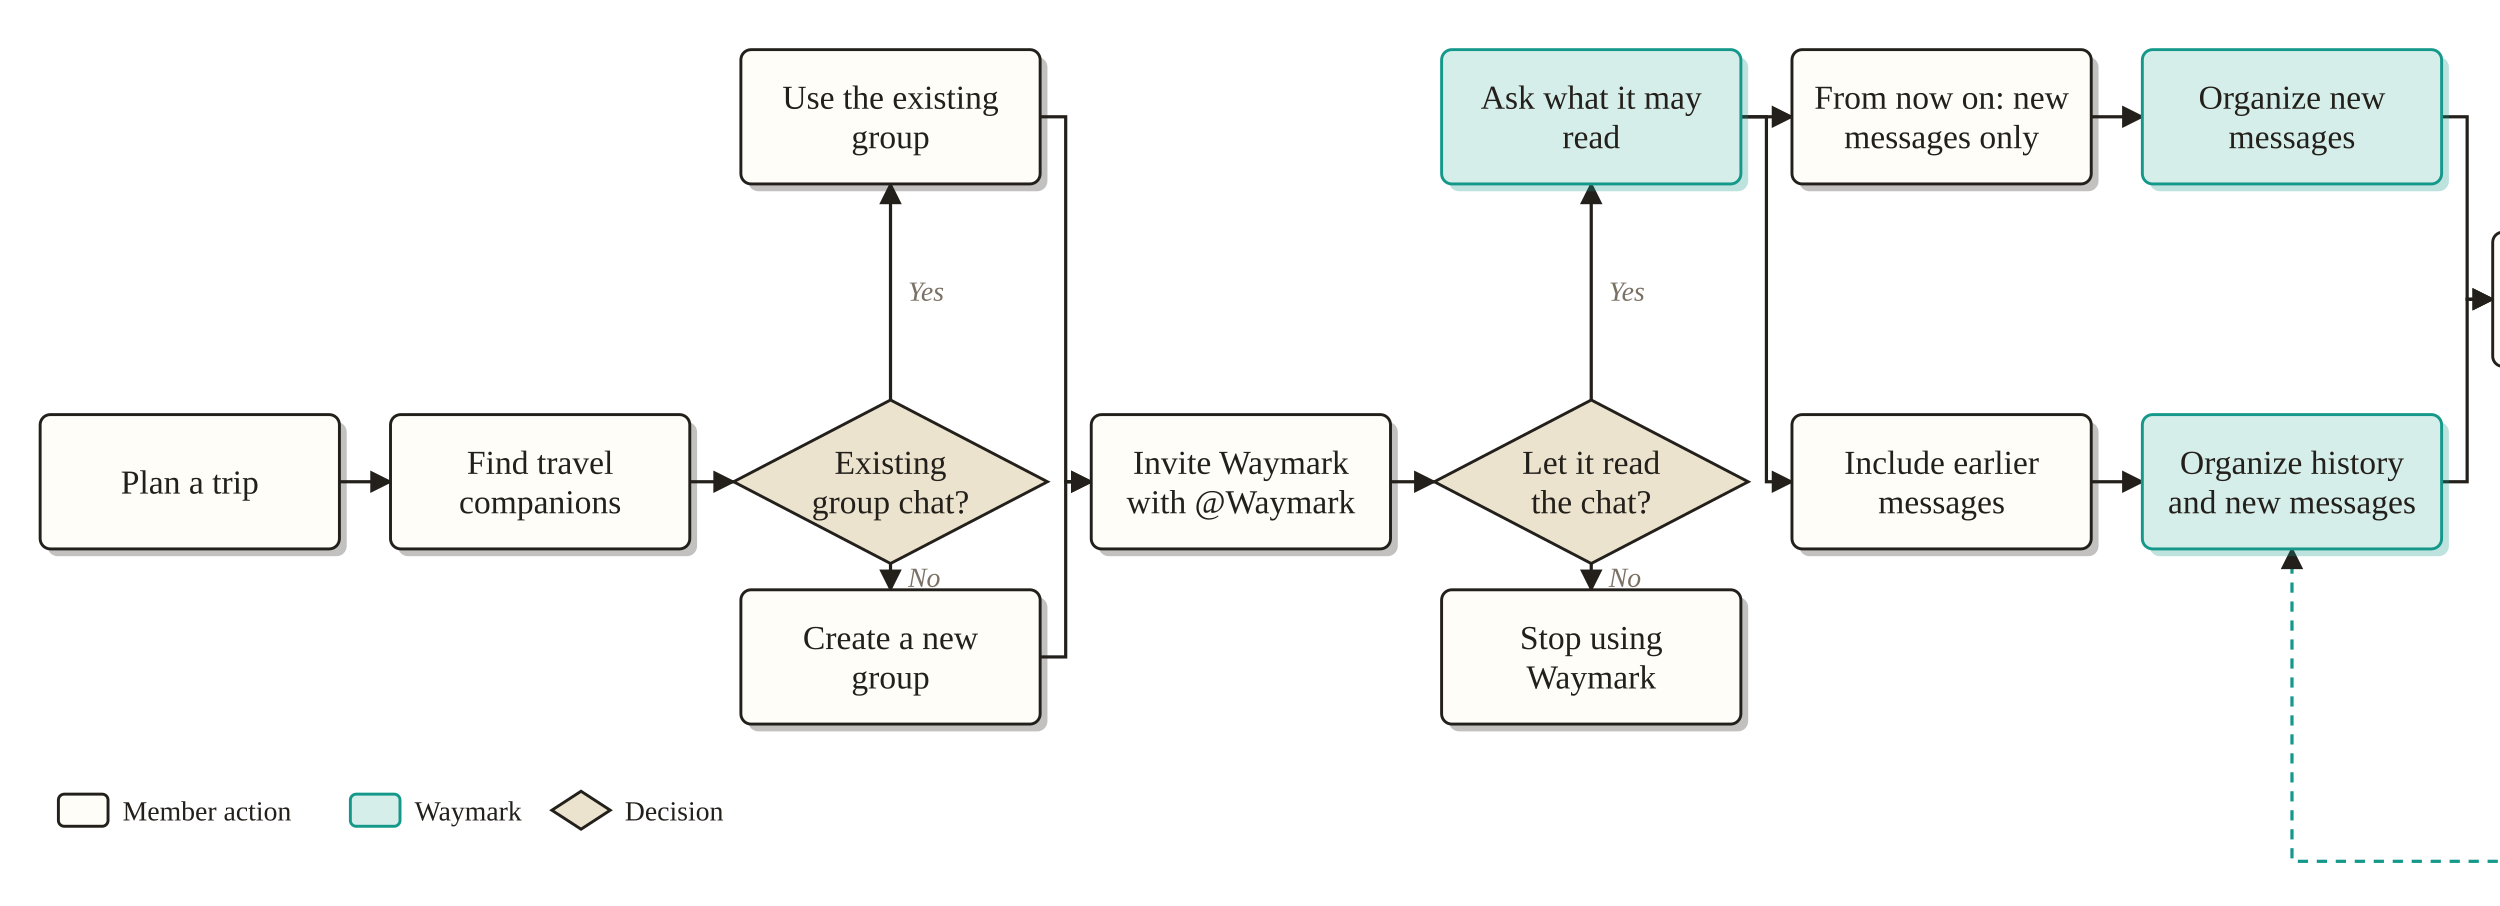
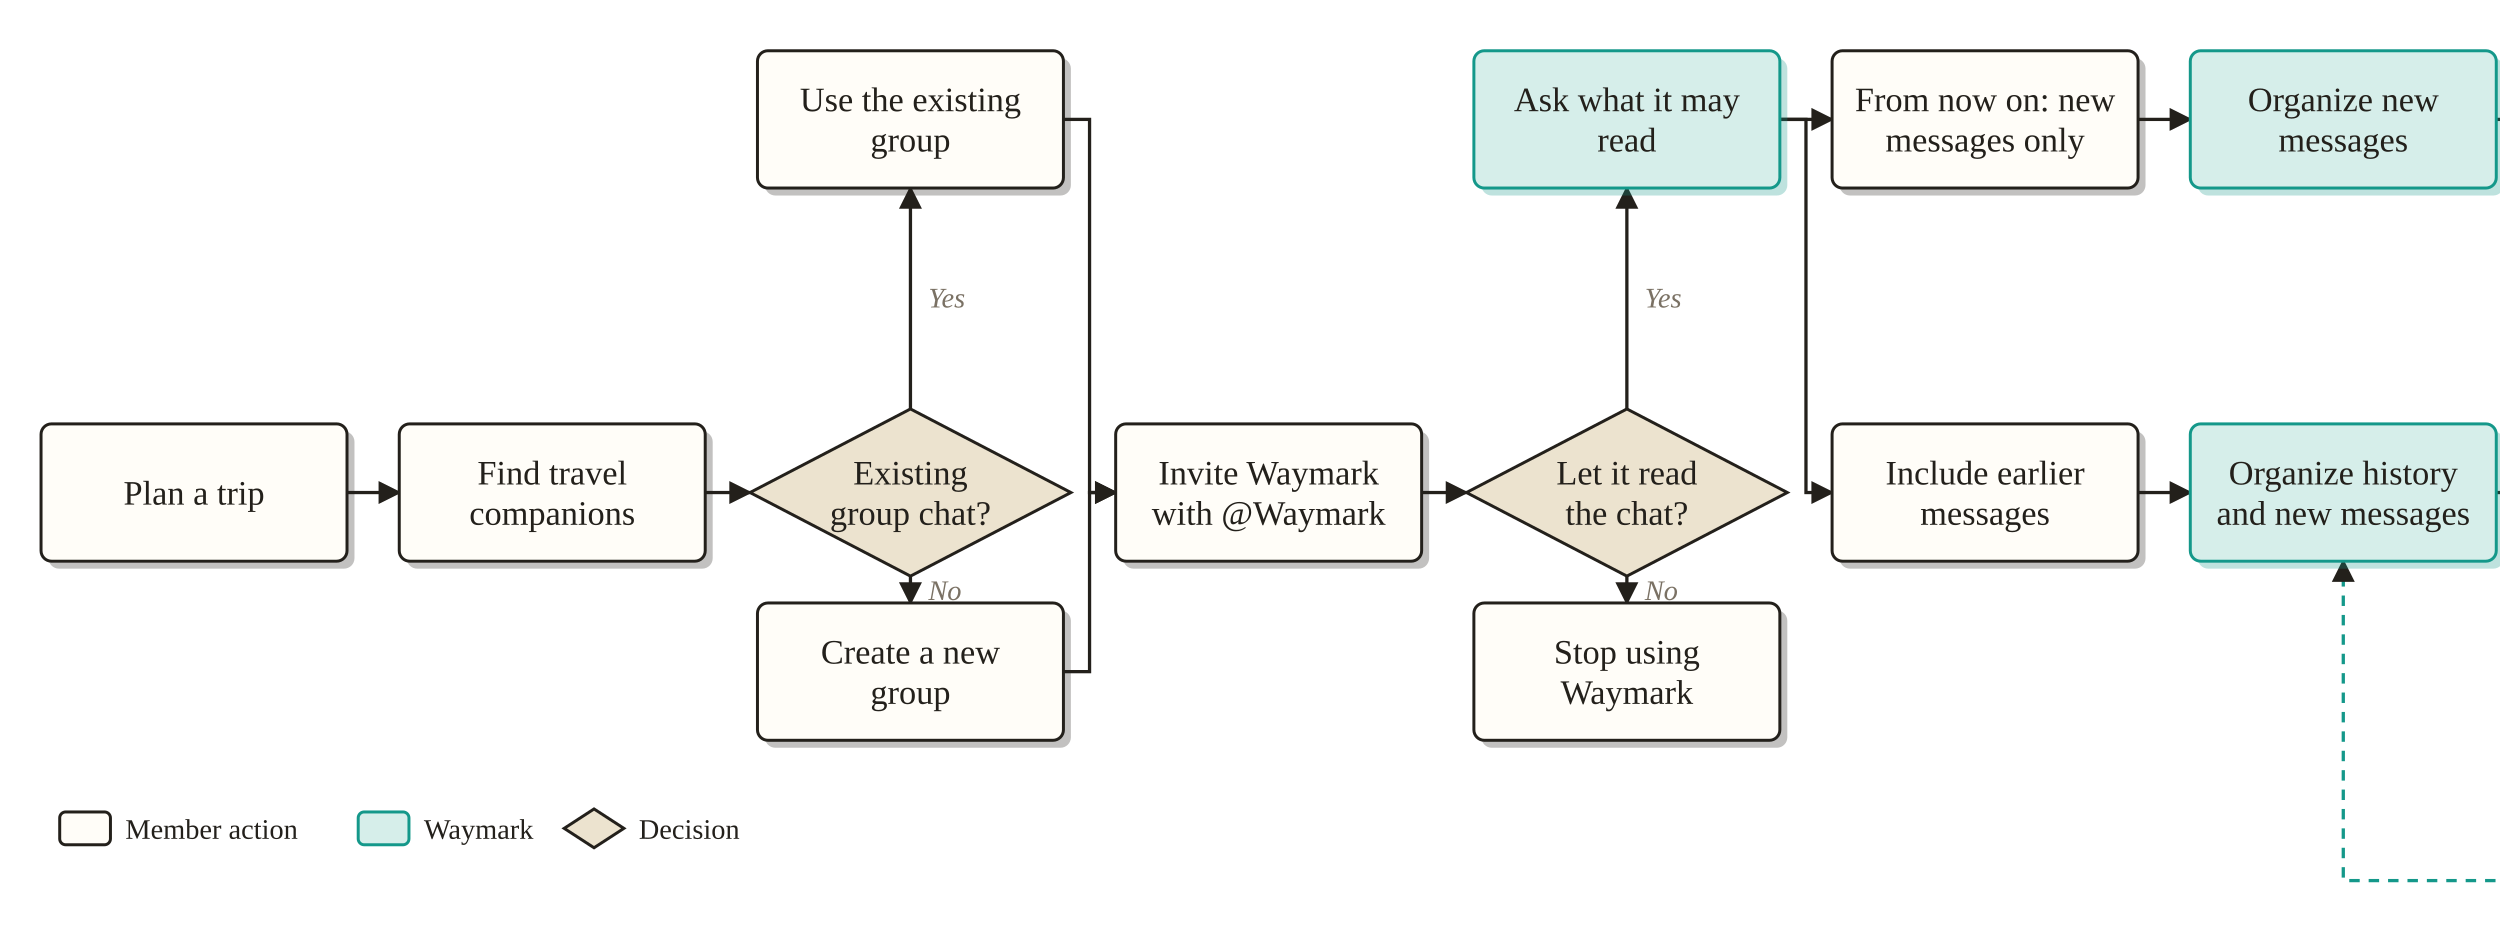
- <svg xmlns="http://www.w3.org/2000/svg" width="1712.5" height="620" viewBox="0 0 1712.5 620">
+ <svg xmlns="http://www.w3.org/2000/svg" width="1675.0" height="620" viewBox="0 0 1675.0 620">
  <defs>
    <marker id="arr" viewBox="0 0 10 10" refX="9" refY="5" markerWidth="7" markerHeight="7" orient="auto-start-reverse">
      <path d="M0,0 L10,5 L0,10 z" fill="#23201b" />
    </marker>
  </defs>
  <path d="M232.5,330.0 L267.5,330.0" fill="none" stroke="#23201b" stroke-width="2.2" marker-end="url(#arr)" />
  <path d="M472.5,330.0 L502.5,330.0" fill="none" stroke="#23201b" stroke-width="2.2" marker-end="url(#arr)" />
  <path d="M610.0,274.0 L610.0,126.0" fill="none" stroke="#23201b" stroke-width="2.2" marker-end="url(#arr)" />
  <text x="622.0" y="206.0" font-family="Newsreader 16pt" font-size="19" fill="#7a7164" text-anchor="start" font-style="italic">Yes</text>
  <path d="M610.0,386.0 L610.0,404.0" fill="none" stroke="#23201b" stroke-width="2.2" marker-end="url(#arr)" />
  <text x="622.0" y="402.0" font-family="Newsreader 16pt" font-size="19" fill="#7a7164" text-anchor="start" font-style="italic">No</text>
  <path d="M712.5,80.0 L730.0,80.0 L730.0,330.0 L747.5,330.0" fill="none" stroke="#23201b" stroke-width="2.2" marker-end="url(#arr)" />
  <path d="M712.5,450.0 L730.0,450.0 L730.0,330.0 L747.5,330.0" fill="none" stroke="#23201b" stroke-width="2.2" marker-end="url(#arr)" />
  <path d="M952.5,330.0 L982.5,330.0" fill="none" stroke="#23201b" stroke-width="2.2" marker-end="url(#arr)" />
  <path d="M1090.0,274.0 L1090.0,126.0" fill="none" stroke="#23201b" stroke-width="2.2" marker-end="url(#arr)" />
  <text x="1102.0" y="206.0" font-family="Newsreader 16pt" font-size="19" fill="#7a7164" text-anchor="start" font-style="italic">Yes</text>
  <path d="M1090.0,386.0 L1090.0,404.0" fill="none" stroke="#23201b" stroke-width="2.2" marker-end="url(#arr)" />
  <text x="1102.0" y="402.0" font-family="Newsreader 16pt" font-size="19" fill="#7a7164" text-anchor="start" font-style="italic">No</text>
  <path d="M1192.5,80.0 L1227.5,80.0" fill="none" stroke="#23201b" stroke-width="2.2" marker-end="url(#arr)" />
  <path d="M1192.5,80.0 L1210.0,80.0 L1210.0,330.0 L1227.5,330.0" fill="none" stroke="#23201b" stroke-width="2.2" marker-end="url(#arr)" />
  <path d="M1432.5,80.0 L1467.5,80.0" fill="none" stroke="#23201b" stroke-width="2.2" marker-end="url(#arr)" />
  <path d="M1432.5,330.0 L1467.5,330.0" fill="none" stroke="#23201b" stroke-width="2.2" marker-end="url(#arr)" />
  <path d="M1672.5,80.0 L1690.0,80.0 L1690.0,205.0 L1707.5,205.0" fill="none" stroke="#23201b" stroke-width="2.2" marker-end="url(#arr)" />
  <path d="M1672.5,330.0 L1690.0,330.0 L1690.0,205.0 L1707.5,205.0" fill="none" stroke="#23201b" stroke-width="2.2" marker-end="url(#arr)" />
  <path d="M1912.5,205.0 L1947.5,205.0" fill="none" stroke="#23201b" stroke-width="2.2" marker-end="url(#arr)" />
  <path d="M2152.5,205.0 L2187.5,205.0" fill="none" stroke="#23201b" stroke-width="2.2" marker-end="url(#arr)" />
  <path d="M2392.5,205.0 L2427.5,205.0" fill="none" stroke="#23201b" stroke-width="2.2" marker-end="url(#arr)" />
  <path d="M2632.5,205.0 L2650.0,205.0 L2650.0,80.0 L2667.5,80.0" fill="none" stroke="#23201b" stroke-width="2.2" marker-end="url(#arr)" />
  <path d="M2632.5,205.0 L2650.0,205.0 L2650.0,330.0 L2667.5,330.0" fill="none" stroke="#23201b" stroke-width="2.2" marker-end="url(#arr)" />
  <path d="M2872.5,80.0 L2907.5,80.0" fill="none" stroke="#23201b" stroke-width="2.2" marker-end="url(#arr)" />
  <path d="M3112.5,80.0 L3147.5,80.0" fill="none" stroke="#23201b" stroke-width="2.2" marker-end="url(#arr)" />
  <path d="M3352.5,80.0 L3387.5,80.0" fill="none" stroke="#23201b" stroke-width="2.2" marker-end="url(#arr)" />
  <path d="M3592.5,80.0 L3610.0,80.0 L3610.0,205.0 L3622.5,205.0" fill="none" stroke="#23201b" stroke-width="2.2" marker-end="url(#arr)" />
  <path d="M3730.0,149.0 L3730.0,126.0" fill="none" stroke="#23201b" stroke-width="2.2" marker-end="url(#arr)" />
  <text x="3742.0" y="143.5" font-family="Newsreader 16pt" font-size="19" fill="#7a7164" text-anchor="start" font-style="italic">Yes</text>
  <path d="M3730.0,261.0 L3730.0,404.0" fill="none" stroke="#23201b" stroke-width="2.2" marker-end="url(#arr)" />
  <text x="3742.0" y="339.5" font-family="Newsreader 16pt" font-size="19" fill="#7a7164" text-anchor="start" font-style="italic">No</text>
  <path d="M3832.5,80.0 L3850.0,80.0 L3850.0,205.0 L3862.5,205.0" fill="none" stroke="#23201b" stroke-width="2.2" marker-end="url(#arr)" />
  <path d="M3970.0,149.0 L3970.0,126.0" fill="none" stroke="#23201b" stroke-width="2.2" marker-end="url(#arr)" />
  <text x="3982.0" y="143.5" font-family="Newsreader 16pt" font-size="19" fill="#7a7164" text-anchor="start" font-style="italic">Yes</text>
  <path d="M3970.0,261.0 L3970.0,404.0" fill="none" stroke="#23201b" stroke-width="2.2" marker-end="url(#arr)" />
  <text x="3982.0" y="339.5" font-family="Newsreader 16pt" font-size="19" fill="#7a7164" text-anchor="start" font-style="italic">No</text>
  <path d="M4072.5,80.0 L4090.0,80.0 L4090.0,205.0 L4107.5,205.0" fill="none" stroke="#23201b" stroke-width="2.2" marker-end="url(#arr)" />
  <path d="M4312.5,205.0 L4347.5,205.0" fill="none" stroke="#23201b" stroke-width="2.2" marker-end="url(#arr)" />
  <path d="M4552.5,205.0 L4587.5,205.0" fill="none" stroke="#23201b" stroke-width="2.2" marker-end="url(#arr)" />
  <path d="M4792.5,205.0 L4827.5,205.0" fill="none" stroke="#23201b" stroke-width="2.2" marker-end="url(#arr)" />
  <path d="M3730.0,496.0 L3730.0,545.0 L2530.0,545.0 L2530.0,251.0" fill="none" stroke="#14988a" stroke-width="2.2" stroke-dasharray="7 6" marker-end="url(#arr)" />
  <text x="3130.0" y="535.0" font-family="Newsreader 16pt" font-size="19" fill="#14988a" text-anchor="middle" font-style="italic">re-plan</text>
  <path d="M3970.0,496.0 L3970.0,590.0 L1570.0,590.0 L1570.0,376.0" fill="none" stroke="#14988a" stroke-width="2.2" stroke-dasharray="7 6" marker-end="url(#arr)" />
  <text x="2770.0" y="580.0" font-family="Newsreader 16pt" font-size="19" fill="#14988a" text-anchor="middle" font-style="italic">keep collecting</text>
  <rect x="32.5" y="289.0" width="205" height="92" rx="7" fill="#23201b" opacity="0.28" />
  <rect x="27.5" y="284.0" width="205" height="92" rx="7" fill="#fffdf8" stroke="#23201b" stroke-width="2" />
  <text x="130.0" y="338.1" font-family="Newsreader 16pt" font-size="23" fill="#23201b" text-anchor="middle">Plan a trip</text>
  <rect x="272.5" y="289.0" width="205" height="92" rx="7" fill="#23201b" opacity="0.28" />
  <rect x="267.5" y="284.0" width="205" height="92" rx="7" fill="#fffdf8" stroke="#23201b" stroke-width="2" />
  <text x="370.0" y="324.6" font-family="Newsreader 16pt" font-size="23" fill="#23201b" text-anchor="middle">Find travel</text>
  <text x="370.0" y="351.6" font-family="Newsreader 16pt" font-size="23" fill="#23201b" text-anchor="middle">companions</text>
  <polygon points="610,274.0 717.5,330 610,386.0 502.5,330" fill="#ece3cf" stroke="#23201b" stroke-width="2" />
  <text x="610.0" y="324.6" font-family="Newsreader 16pt" font-size="23" fill="#23201b" text-anchor="middle">Existing</text>
  <text x="610.0" y="351.6" font-family="Newsreader 16pt" font-size="23" fill="#23201b" text-anchor="middle">group chat?</text>
  <rect x="512.5" y="39.0" width="205" height="92" rx="7" fill="#23201b" opacity="0.28" />
  <rect x="507.5" y="34.0" width="205" height="92" rx="7" fill="#fffdf8" stroke="#23201b" stroke-width="2" />
  <text x="610.0" y="74.5" font-family="Newsreader 16pt" font-size="23" fill="#23201b" text-anchor="middle">Use the existing</text>
  <text x="610.0" y="101.5" font-family="Newsreader 16pt" font-size="23" fill="#23201b" text-anchor="middle">group</text>
  <rect x="512.5" y="409.0" width="205" height="92" rx="7" fill="#23201b" opacity="0.28" />
  <rect x="507.5" y="404.0" width="205" height="92" rx="7" fill="#fffdf8" stroke="#23201b" stroke-width="2" />
  <text x="610.0" y="444.6" font-family="Newsreader 16pt" font-size="23" fill="#23201b" text-anchor="middle">Create a new</text>
  <text x="610.0" y="471.6" font-family="Newsreader 16pt" font-size="23" fill="#23201b" text-anchor="middle">group</text>
  <rect x="752.5" y="289.0" width="205" height="92" rx="7" fill="#23201b" opacity="0.28" />
  <rect x="747.5" y="284.0" width="205" height="92" rx="7" fill="#fffdf8" stroke="#23201b" stroke-width="2" />
  <text x="850.0" y="324.6" font-family="Newsreader 16pt" font-size="23" fill="#23201b" text-anchor="middle">Invite Waymark</text>
  <text x="850.0" y="351.6" font-family="Newsreader 16pt" font-size="23" fill="#23201b" text-anchor="middle">with @Waymark</text>
  <polygon points="1090,274.0 1197.5,330 1090,386.0 982.5,330" fill="#ece3cf" stroke="#23201b" stroke-width="2" />
  <text x="1090.0" y="324.6" font-family="Newsreader 16pt" font-size="23" fill="#23201b" text-anchor="middle">Let it read</text>
  <text x="1090.0" y="351.6" font-family="Newsreader 16pt" font-size="23" fill="#23201b" text-anchor="middle">the chat?</text>
  <rect x="992.5" y="39.0" width="205" height="92" rx="7" fill="#14988a" opacity="0.28" />
  <rect x="987.5" y="34.0" width="205" height="92" rx="7" fill="#d6eeea" stroke="#14988a" stroke-width="2" />
  <text x="1090.0" y="74.5" font-family="Newsreader 16pt" font-size="23" fill="#23201b" text-anchor="middle">Ask what it may</text>
  <text x="1090.0" y="101.5" font-family="Newsreader 16pt" font-size="23" fill="#23201b" text-anchor="middle">read</text>
  <rect x="992.5" y="409.0" width="205" height="92" rx="7" fill="#23201b" opacity="0.28" />
  <rect x="987.5" y="404.0" width="205" height="92" rx="7" fill="#fffdf8" stroke="#23201b" stroke-width="2" />
  <text x="1090.0" y="444.6" font-family="Newsreader 16pt" font-size="23" fill="#23201b" text-anchor="middle">Stop using</text>
  <text x="1090.0" y="471.6" font-family="Newsreader 16pt" font-size="23" fill="#23201b" text-anchor="middle">Waymark</text>
  <rect x="1232.5" y="39.0" width="205" height="92" rx="7" fill="#23201b" opacity="0.28" />
  <rect x="1227.5" y="34.0" width="205" height="92" rx="7" fill="#fffdf8" stroke="#23201b" stroke-width="2" />
  <text x="1330.0" y="74.5" font-family="Newsreader 16pt" font-size="23" fill="#23201b" text-anchor="middle">From now on: new</text>
  <text x="1330.0" y="101.5" font-family="Newsreader 16pt" font-size="23" fill="#23201b" text-anchor="middle">messages only</text>
  <rect x="1232.5" y="289.0" width="205" height="92" rx="7" fill="#23201b" opacity="0.28" />
  <rect x="1227.5" y="284.0" width="205" height="92" rx="7" fill="#fffdf8" stroke="#23201b" stroke-width="2" />
  <text x="1330.0" y="324.6" font-family="Newsreader 16pt" font-size="23" fill="#23201b" text-anchor="middle">Include earlier</text>
  <text x="1330.0" y="351.6" font-family="Newsreader 16pt" font-size="23" fill="#23201b" text-anchor="middle">messages</text>
  <rect x="1472.5" y="39.0" width="205" height="92" rx="7" fill="#14988a" opacity="0.28" />
  <rect x="1467.5" y="34.0" width="205" height="92" rx="7" fill="#d6eeea" stroke="#14988a" stroke-width="2" />
  <text x="1570.0" y="74.5" font-family="Newsreader 16pt" font-size="23" fill="#23201b" text-anchor="middle">Organize new</text>
  <text x="1570.0" y="101.5" font-family="Newsreader 16pt" font-size="23" fill="#23201b" text-anchor="middle">messages</text>
  <rect x="1472.5" y="289.0" width="205" height="92" rx="7" fill="#14988a" opacity="0.28" />
  <rect x="1467.5" y="284.0" width="205" height="92" rx="7" fill="#d6eeea" stroke="#14988a" stroke-width="2" />
  <text x="1570.0" y="324.6" font-family="Newsreader 16pt" font-size="23" fill="#23201b" text-anchor="middle">Organize history</text>
  <text x="1570.0" y="351.6" font-family="Newsreader 16pt" font-size="23" fill="#23201b" text-anchor="middle">and new messages</text>
  <rect x="1712.5" y="164.0" width="205" height="92" rx="7" fill="#23201b" opacity="0.28" />
  <rect x="1707.5" y="159.0" width="205" height="92" rx="7" fill="#fffdf8" stroke="#23201b" stroke-width="2" />
  <text x="1810.0" y="213.1" font-family="Newsreader 16pt" font-size="23" fill="#23201b" text-anchor="middle">Start planning</text>
  <rect x="1952.5" y="164.0" width="205" height="92" rx="7" fill="#14988a" opacity="0.28" />
  <rect x="1947.5" y="159.0" width="205" height="92" rx="7" fill="#d6eeea" stroke="#14988a" stroke-width="2" />
  <text x="2050.0" y="186.1" font-family="Newsreader 16pt" font-size="23" fill="#23201b" text-anchor="middle">Ask for missing</text>
  <text x="2050.0" y="213.1" font-family="Newsreader 16pt" font-size="23" fill="#23201b" text-anchor="middle">details and</text>
  <text x="2050.0" y="240.1" font-family="Newsreader 16pt" font-size="23" fill="#23201b" text-anchor="middle">preferences</text>
  <rect x="2192.5" y="164.0" width="205" height="92" rx="7" fill="#14988a" opacity="0.28" />
  <rect x="2187.5" y="159.0" width="205" height="92" rx="7" fill="#d6eeea" stroke="#14988a" stroke-width="2" />
  <text x="2290.0" y="199.6" font-family="Newsreader 16pt" font-size="23" fill="#23201b" text-anchor="middle">Draft an</text>
  <text x="2290.0" y="226.6" font-family="Newsreader 16pt" font-size="23" fill="#23201b" text-anchor="middle">itinerary</text>
  <rect x="2432.5" y="164.0" width="205" height="92" rx="7" fill="#23201b" opacity="0.28" />
  <rect x="2427.5" y="159.0" width="205" height="92" rx="7" fill="#fffdf8" stroke="#23201b" stroke-width="2" />
  <text x="2530.0" y="186.1" font-family="Newsreader 16pt" font-size="23" fill="#23201b" text-anchor="middle">Members share</text>
  <text x="2530.0" y="213.1" font-family="Newsreader 16pt" font-size="23" fill="#23201b" text-anchor="middle">ideas and</text>
  <text x="2530.0" y="240.1" font-family="Newsreader 16pt" font-size="23" fill="#23201b" text-anchor="middle">conditions</text>
  <rect x="2672.5" y="39.0" width="205" height="92" rx="7" fill="#23201b" opacity="0.28" />
  <rect x="2667.5" y="34.0" width="205" height="92" rx="7" fill="#fffdf8" stroke="#23201b" stroke-width="2" />
  <text x="2770.0" y="88.0" font-family="Newsreader 16pt" font-size="23" fill="#23201b" text-anchor="middle">Ask for a change</text>
  <rect x="2672.5" y="289.0" width="205" height="92" rx="7" fill="#23201b" opacity="0.28" />
  <rect x="2667.5" y="284.0" width="205" height="92" rx="7" fill="#fffdf8" stroke="#23201b" stroke-width="2" />
  <text x="2770.0" y="324.6" font-family="Newsreader 16pt" font-size="23" fill="#23201b" text-anchor="middle">Keep the original</text>
  <text x="2770.0" y="351.6" font-family="Newsreader 16pt" font-size="23" fill="#23201b" text-anchor="middle">plan</text>
  <rect x="2912.5" y="39.0" width="205" height="92" rx="7" fill="#14988a" opacity="0.28" />
  <rect x="2907.5" y="34.0" width="205" height="92" rx="7" fill="#d6eeea" stroke="#14988a" stroke-width="2" />
  <text x="3010.0" y="74.5" font-family="Newsreader 16pt" font-size="23" fill="#23201b" text-anchor="middle">Show the changes</text>
  <text x="3010.0" y="101.5" font-family="Newsreader 16pt" font-size="23" fill="#23201b" text-anchor="middle">as differences</text>
  <rect x="3152.5" y="39.0" width="205" height="92" rx="7" fill="#23201b" opacity="0.28" />
  <rect x="3147.5" y="34.0" width="205" height="92" rx="7" fill="#fffdf8" stroke="#23201b" stroke-width="2" />
  <text x="3250.0" y="74.5" font-family="Newsreader 16pt" font-size="23" fill="#23201b" text-anchor="middle">Review the</text>
  <text x="3250.0" y="101.5" font-family="Newsreader 16pt" font-size="23" fill="#23201b" text-anchor="middle">proposal</text>
  <rect x="3392.5" y="39.0" width="205" height="92" rx="7" fill="#14988a" opacity="0.28" />
  <rect x="3387.5" y="34.0" width="205" height="92" rx="7" fill="#d6eeea" stroke="#14988a" stroke-width="2" />
  <text x="3490.0" y="61.0" font-family="Newsreader 16pt" font-size="23" fill="#23201b" text-anchor="middle">Apply accepted</text>
  <text x="3490.0" y="88.0" font-family="Newsreader 16pt" font-size="23" fill="#23201b" text-anchor="middle">changes as a new</text>
  <text x="3490.0" y="115.0" font-family="Newsreader 16pt" font-size="23" fill="#23201b" text-anchor="middle">version</text>
  <polygon points="3730,149.0 3837.5,205 3730,261.0 3622.5,205" fill="#ece3cf" stroke="#23201b" stroke-width="2" />
  <text x="3730.0" y="199.6" font-family="Newsreader 16pt" font-size="23" fill="#23201b" text-anchor="middle">Agree with</text>
  <text x="3730.0" y="226.6" font-family="Newsreader 16pt" font-size="23" fill="#23201b" text-anchor="middle">the plan?</text>
  <rect x="3632.5" y="39.0" width="205" height="92" rx="7" fill="#23201b" opacity="0.28" />
  <rect x="3627.5" y="34.0" width="205" height="92" rx="7" fill="#fffdf8" stroke="#23201b" stroke-width="2" />
  <text x="3730.0" y="74.5" font-family="Newsreader 16pt" font-size="23" fill="#23201b" text-anchor="middle">Confirm the</text>
  <text x="3730.0" y="101.5" font-family="Newsreader 16pt" font-size="23" fill="#23201b" text-anchor="middle">version</text>
  <rect x="3632.5" y="409.0" width="205" height="92" rx="7" fill="#23201b" opacity="0.28" />
  <rect x="3627.5" y="404.0" width="205" height="92" rx="7" fill="#fffdf8" stroke="#23201b" stroke-width="2" />
  <text x="3730.0" y="444.6" font-family="Newsreader 16pt" font-size="23" fill="#23201b" text-anchor="middle">Re-plan with new</text>
  <text x="3730.0" y="471.6" font-family="Newsreader 16pt" font-size="23" fill="#23201b" text-anchor="middle">conditions</text>
  <polygon points="3970,149.0 4077.5,205 3970,261.0 3862.5,205" fill="#ece3cf" stroke="#23201b" stroke-width="2" />
  <text x="3970.0" y="199.6" font-family="Newsreader 16pt" font-size="23" fill="#23201b" text-anchor="middle">Stop</text>
  <text x="3970.0" y="226.6" font-family="Newsreader 16pt" font-size="23" fill="#23201b" text-anchor="middle">collecting?</text>
  <rect x="3872.5" y="39.0" width="205" height="92" rx="7" fill="#14988a" opacity="0.28" />
  <rect x="3867.5" y="34.0" width="205" height="92" rx="7" fill="#d6eeea" stroke="#14988a" stroke-width="2" />
  <text x="3970.0" y="74.5" font-family="Newsreader 16pt" font-size="23" fill="#23201b" text-anchor="middle">Explain what</text>
  <text x="3970.0" y="101.5" font-family="Newsreader 16pt" font-size="23" fill="#23201b" text-anchor="middle">saving keeps</text>
  <rect x="3872.5" y="409.0" width="205" height="92" rx="7" fill="#14988a" opacity="0.28" />
  <rect x="3867.5" y="404.0" width="205" height="92" rx="7" fill="#d6eeea" stroke="#14988a" stroke-width="2" />
  <text x="3970.0" y="444.6" font-family="Newsreader 16pt" font-size="23" fill="#23201b" text-anchor="middle">Keep chatting and</text>
  <text x="3970.0" y="471.6" font-family="Newsreader 16pt" font-size="23" fill="#23201b" text-anchor="middle">collecting</text>
  <rect x="4112.5" y="164.0" width="205" height="92" rx="7" fill="#23201b" opacity="0.28" />
  <rect x="4107.5" y="159.0" width="205" height="92" rx="7" fill="#fffdf8" stroke="#23201b" stroke-width="2" />
  <text x="4210.0" y="199.6" font-family="Newsreader 16pt" font-size="23" fill="#23201b" text-anchor="middle">Choose Save and</text>
  <text x="4210.0" y="226.6" font-family="Newsreader 16pt" font-size="23" fill="#23201b" text-anchor="middle">finish</text>
  <rect x="4352.5" y="164.0" width="205" height="92" rx="7" fill="#14988a" opacity="0.28" />
  <rect x="4347.5" y="159.0" width="205" height="92" rx="7" fill="#d6eeea" stroke="#14988a" stroke-width="2" />
  <text x="4450.0" y="199.6" font-family="Newsreader 16pt" font-size="23" fill="#23201b" text-anchor="middle">Save the version;</text>
  <text x="4450.0" y="226.6" font-family="Newsreader 16pt" font-size="23" fill="#23201b" text-anchor="middle">pause collection</text>
  <rect x="4592.5" y="164.0" width="205" height="92" rx="7" fill="#14988a" opacity="0.28" />
  <rect x="4587.5" y="159.0" width="205" height="92" rx="7" fill="#d6eeea" stroke="#14988a" stroke-width="2" />
  <text x="4690.0" y="186.1" font-family="Newsreader 16pt" font-size="23" fill="#23201b" text-anchor="middle">Summarize; ask:</text>
  <text x="4690.0" y="213.1" font-family="Newsreader 16pt" font-size="23" fill="#23201b" text-anchor="middle">too many or too</text>
  <text x="4690.0" y="240.1" font-family="Newsreader 16pt" font-size="23" fill="#23201b" text-anchor="middle">few stops?</text>
  <rect x="4832.5" y="164.0" width="205" height="92" rx="7" fill="#23201b" opacity="0.28" />
  <rect x="4827.5" y="159.0" width="205" height="92" rx="7" fill="#fffdf8" stroke="#23201b" stroke-width="2" />
  <text x="4930.0" y="199.6" font-family="Newsreader 16pt" font-size="23" fill="#23201b" text-anchor="middle">Plan saved, still</text>
  <text x="4930.0" y="226.6" font-family="Newsreader 16pt" font-size="23" fill="#23201b" text-anchor="middle">editable</text>
  <rect x="40" y="544" width="34" height="22" rx="4" fill="#fffdf8" stroke="#23201b" stroke-width="2" />
  <text x="84.0" y="562.0" font-family="Newsreader 16pt" font-size="19" fill="#23201b" text-anchor="start">Member action</text>
  <rect x="240" y="544" width="34" height="22" rx="4" fill="#d6eeea" stroke="#14988a" stroke-width="2" />
  <text x="284.0" y="562.0" font-family="Newsreader 16pt" font-size="19" fill="#23201b" text-anchor="start">Waymark</text>
  <polygon points="398,542 418,555 398,568 378,555" fill="#ece3cf" stroke="#23201b" stroke-width="2" />
  <text x="428.0" y="562.0" font-family="Newsreader 16pt" font-size="19" fill="#23201b" text-anchor="start">Decision</text>
</svg>
